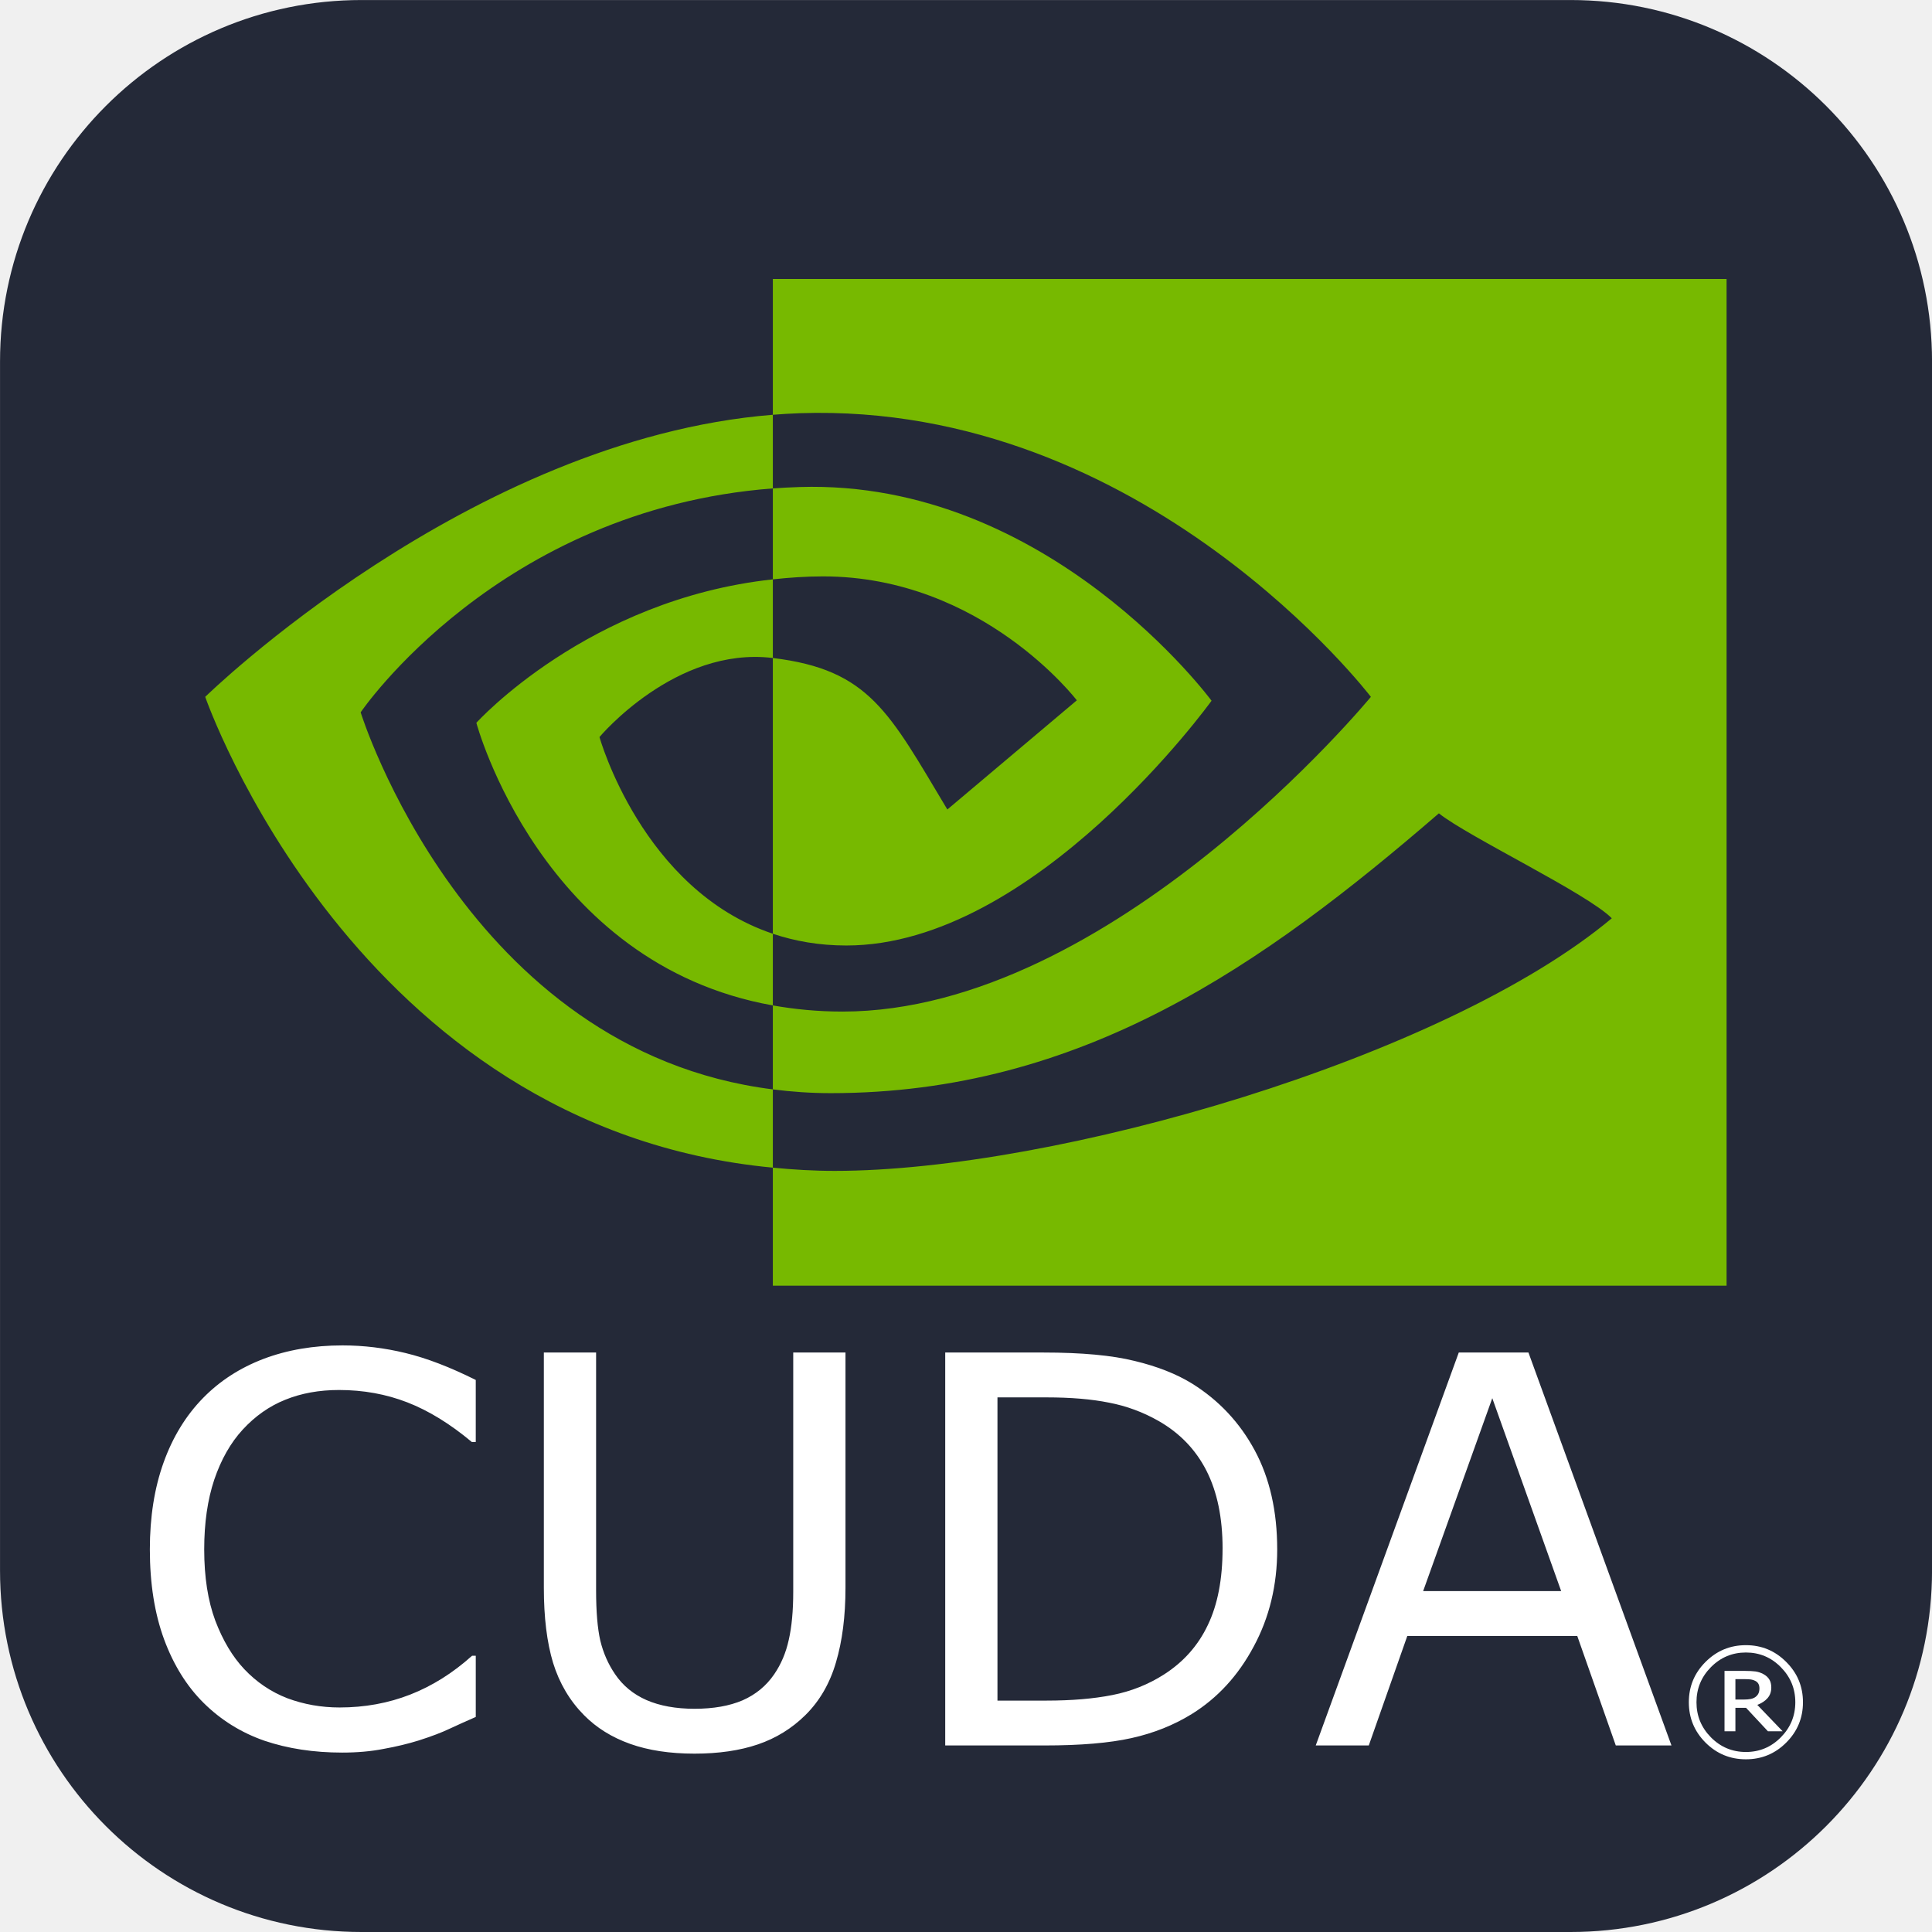
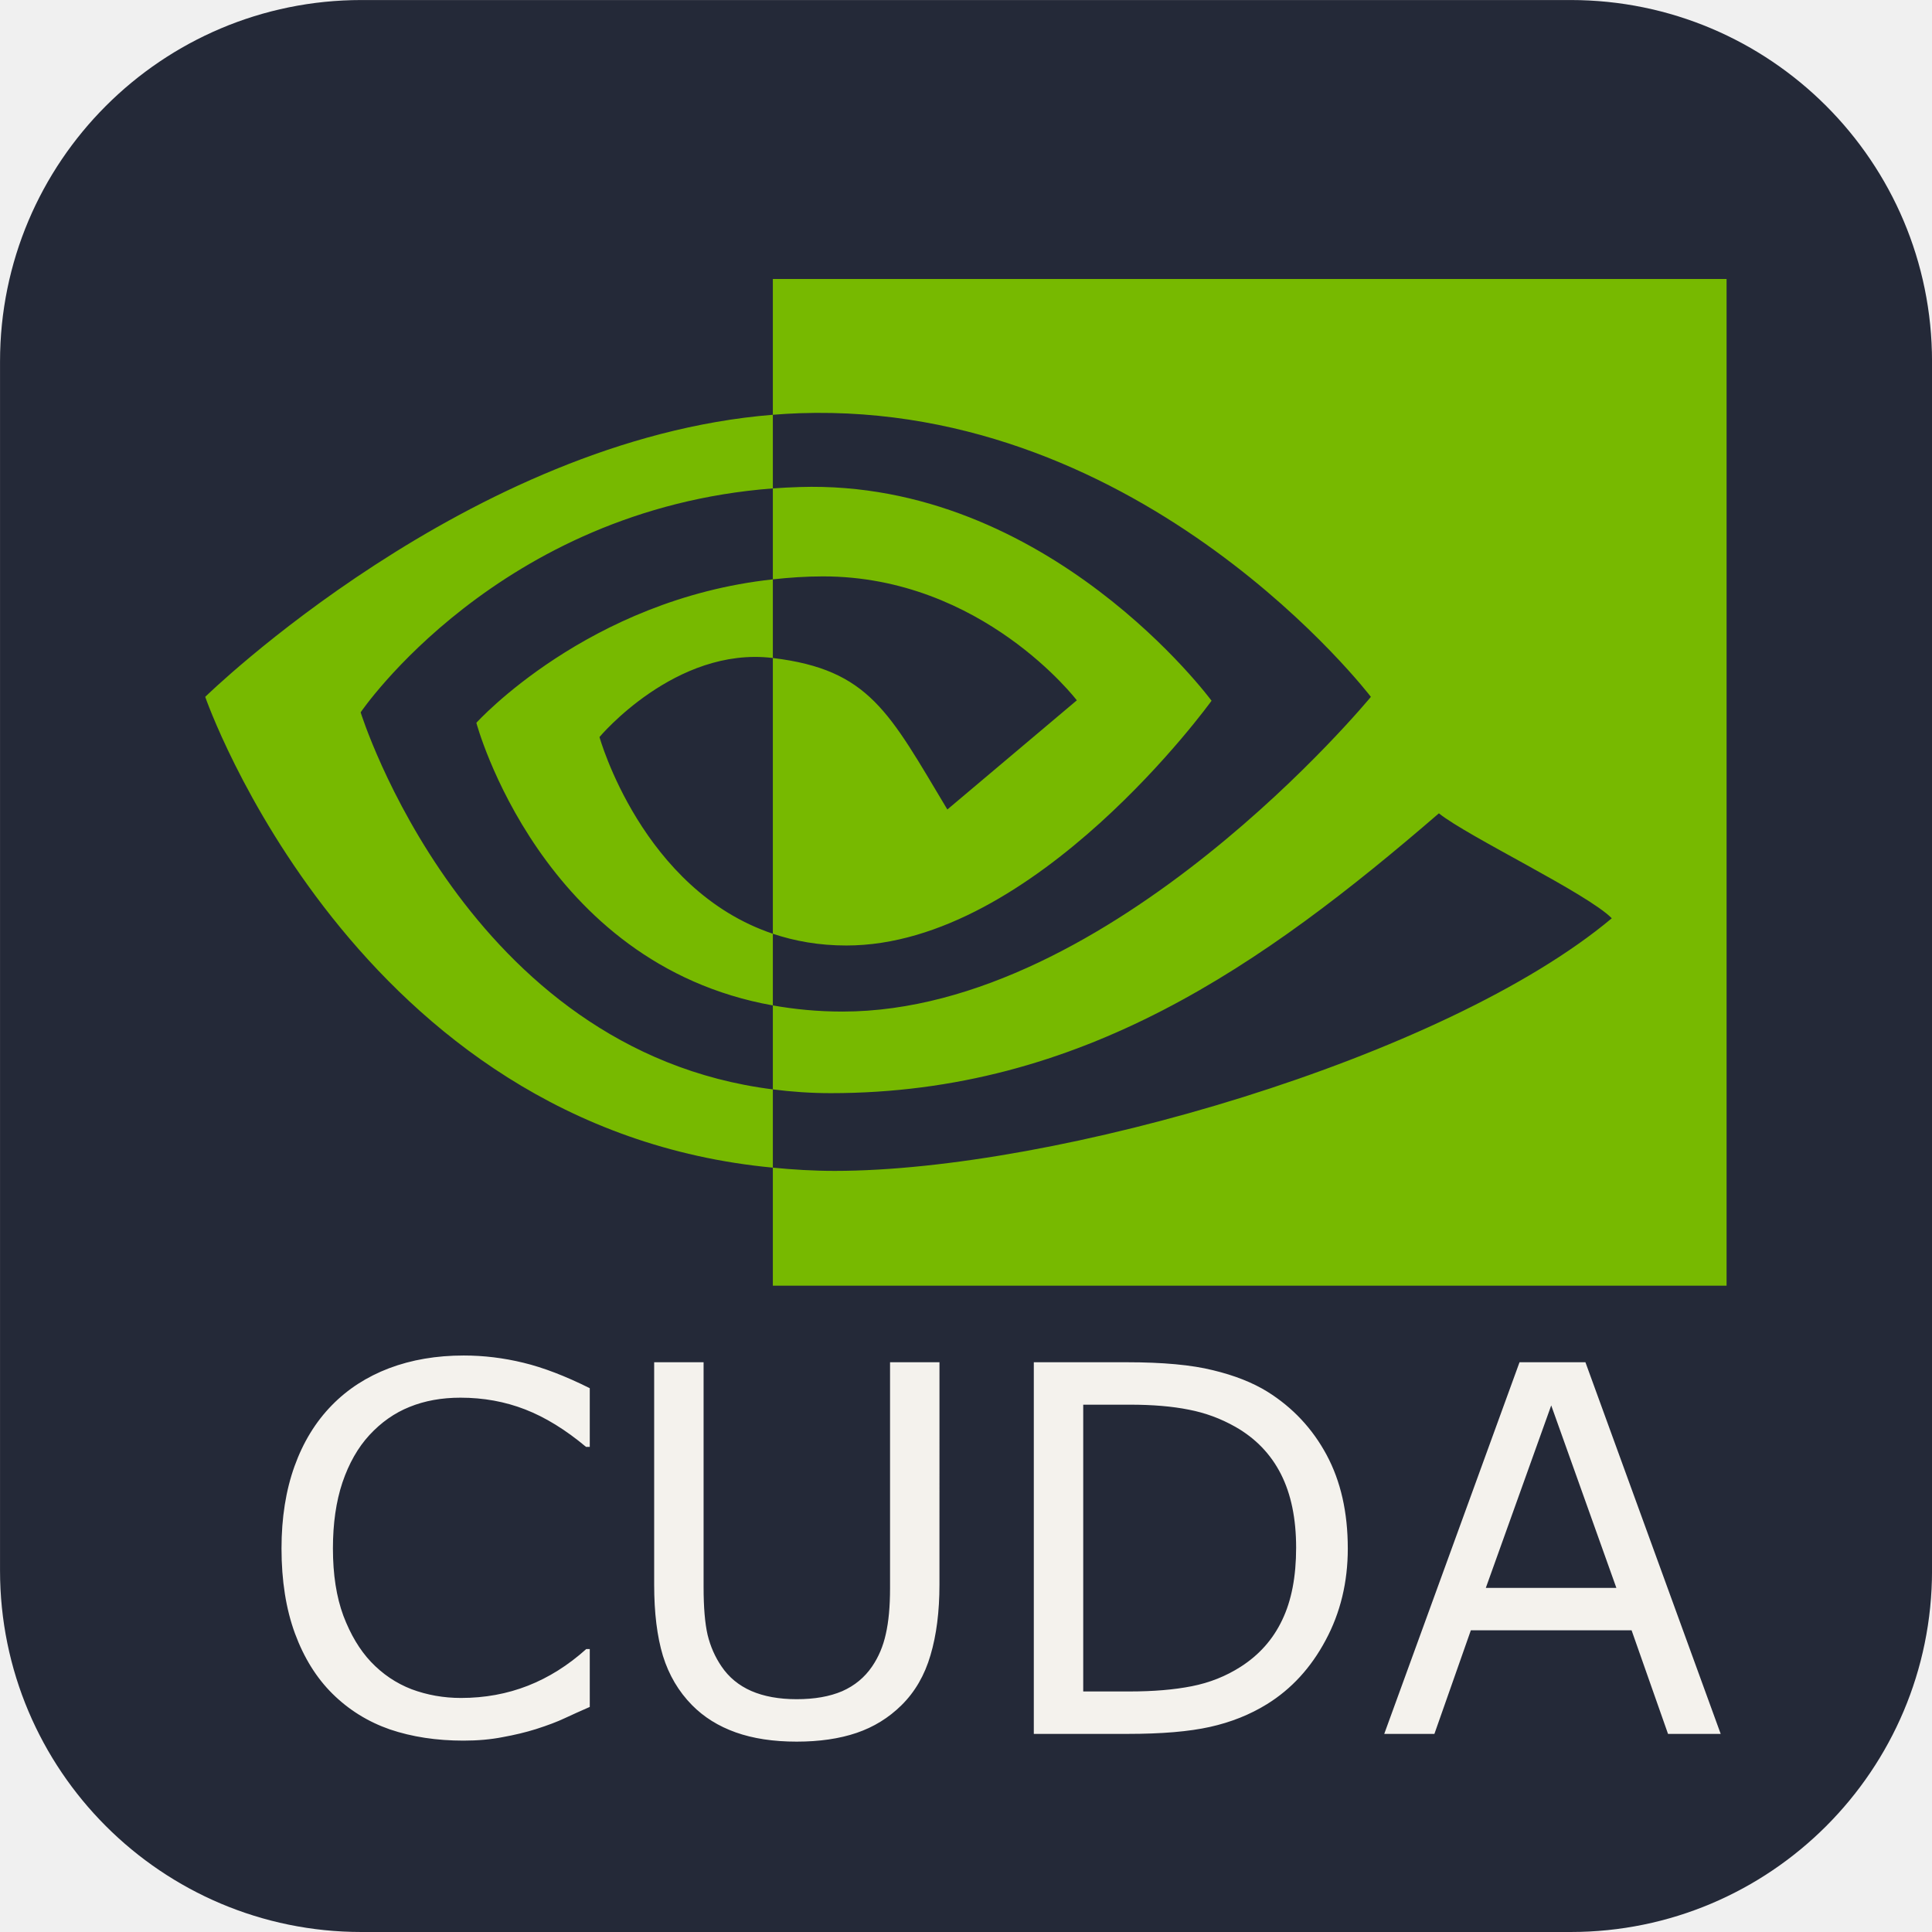
<svg xmlns="http://www.w3.org/2000/svg" width="64mm" height="64mm" viewBox="0 0 64 64" version="1.1" id="svg1" xml:space="preserve">
  <defs id="defs1">
+     <rect x="8" y="164" width="222" height="89.5" id="rect5" />
    <rect x="0.707" y="0.707" width="241.123" height="241.123" id="rect4" />
    <rect x="76.086" y="92.525" width="5.636" height="21.135" id="rect2" />
    <rect x="17.847" y="67.163" width="221.684" height="97.691" id="rect1" />
+     <rect x="0.707" y="0.707" width="241.123" height="241.123" id="rect4-88" />
+     <rect x="76.086" y="92.525" width="5.636" height="21.135" id="rect2-9" />
+     <rect x="17.847" y="67.163" width="221.684" height="97.691" id="rect1-22" />
+     <rect x="0.707" y="0.707" width="241.123" height="241.123" id="rect4-8" />
+     <rect x="76.086" y="92.525" width="5.636" height="21.135" id="rect2-7" />
+     <rect x="17.847" y="67.163" width="221.684" height="97.691" id="rect1-2" />
  </defs>
  <rect style="fill:#242938;stroke-width:0.265;fill-opacity:1" id="rect3" width="64" height="63.999" x="0.001" y="0.001" ry="11.974" />
-   <g id="text3" style="font-size:53.333px;white-space:pre;fill:#242938" transform="matrix(0.3356886,0,0,0.3356886,-8.6925,41.24947)" aria-label="CUDA®">
-     <path style="text-align:center;text-anchor:middle;fill:#ffffff" d="m 72.844,46.552 q -1.432,0.625 -2.604,1.172 -1.146,0.547 -3.021,1.146 -1.589,0.495 -3.464,0.833 -1.849,0.365 -4.089,0.365 -4.219,0 -7.682,-1.172 -3.437,-1.198 -5.99,-3.724 -2.5,-2.474 -3.906,-6.276 -1.406,-3.828 -1.406,-8.88 0,-4.792 1.354,-8.568 1.354,-3.776 3.906,-6.38 2.474,-2.526 5.964,-3.854 3.516,-1.328 7.786,-1.328 3.125,0 6.224,0.755 3.125,0.755 6.927,2.656 v 6.12 h -0.391 q -3.203,-2.682 -6.354,-3.906 -3.151,-1.224 -6.745,-1.224 -2.943,0 -5.312,0.964 -2.344,0.938 -4.193,2.943 -1.797,1.953 -2.812,4.948 -0.99,2.969 -0.99,6.875 0,4.089 1.094,7.031 1.12,2.943 2.865,4.792 1.823,1.927 4.245,2.865 2.448,0.911 5.156,0.911 3.724,0 6.979,-1.276 3.255,-1.276 6.094,-3.828 h 0.365 z M 109.328,33.792 q 0,4.219 -0.938,7.37 -0.911,3.125 -3.021,5.208 -2.005,1.979 -4.688,2.891 -2.682,0.911 -6.25,0.911 -3.646,0 -6.354,-0.964 -2.708,-0.964 -4.557,-2.839 -2.109,-2.135 -3.047,-5.156 -0.911,-3.021 -0.911,-7.422 V 10.589 h 5.156 v 23.464 q 0,3.151 0.417,4.974 0.443,1.823 1.458,3.307 1.146,1.693 3.099,2.552 1.979,0.859 4.74,0.859 2.786,0 4.74,-0.833 1.953,-0.859 3.125,-2.578 1.016,-1.484 1.432,-3.385 0.443,-1.927 0.443,-4.766 V 10.589 h 5.156 z m 42.604,-3.776 q 0,5.286 -2.318,9.583 -2.292,4.297 -6.12,6.667 -2.656,1.641 -5.937,2.37 -3.255,0.729 -8.594,0.729 h -9.792 V 10.589 h 9.687 q 5.677,0 9.01,0.833 3.359,0.807 5.677,2.24 3.958,2.474 6.172,6.589 2.214,4.115 2.214,9.766 z m -5.391,-0.078 q 0,-4.557 -1.589,-7.682 -1.589,-3.125 -4.74,-4.922 -2.292,-1.302 -4.87,-1.797 -2.578,-0.521 -6.172,-0.521 h -4.844 v 29.922 h 4.844 q 3.724,0 6.484,-0.547 2.786,-0.547 5.104,-2.031 2.891,-1.849 4.323,-4.87 1.458,-3.021 1.458,-7.552 z m 44.297,19.427 h -5.495 l -3.802,-10.807 h -16.771 l -3.802,10.807 h -5.234 l 14.115,-38.776 h 6.875 z m -10.885,-15.234 -6.797,-19.036 -6.823,19.036 z" id="path5" />
-     <path style="font-size:13.333px;text-align:center;text-anchor:middle;fill:#ffffff" d="m 203.814,45.1 q 0,2.331 -1.654,3.984 -1.647,1.647 -3.978,1.647 -2.331,0 -3.984,-1.647 -1.647,-1.654 -1.647,-3.984 0,-2.331 1.647,-3.978 1.654,-1.654 3.984,-1.654 2.331,0 3.978,1.654 1.654,1.647 1.654,3.978 z m -0.755,0 q 0,-2.018 -1.432,-3.464 -1.426,-1.445 -3.444,-1.445 -2.018,0 -3.451,1.445 -1.426,1.445 -1.426,3.464 0,2.018 1.426,3.464 1.432,1.445 3.451,1.445 2.018,0 3.444,-1.445 1.432,-1.445 1.432,-3.464 z m -1.25,2.865 h -1.452 l -2.155,-2.311 h -1.055 v 2.311 h -1.074 v -5.957 h 2.031 q 0.612,0 1.009,0.052 0.397,0.052 0.781,0.254 0.41,0.221 0.599,0.54 0.195,0.312 0.195,0.788 0,0.632 -0.371,1.055 -0.365,0.417 -1.009,0.664 z m -2.292,-4.251 q 0,-0.234 -0.091,-0.417 -0.091,-0.182 -0.306,-0.299 -0.202,-0.111 -0.43,-0.143 -0.228,-0.033 -0.573,-0.033 h -0.97 v 2.012 h 0.827 q 0.404,0 0.697,-0.059 0.293,-0.065 0.482,-0.215 0.202,-0.163 0.28,-0.358 0.085,-0.195 0.085,-0.488 z" id="path6" />
-   </g>
  <g id="g4" transform="matrix(0.2645833,0,0,0.2645833,-9.581662,72.26942)">
    <path id="path21" fill="#77b900" d="m 81.368,-183.958 c 0,0 17.222,-25.41 51.608,-28.038 v -9.219 c -38.087,3.059 -71.069,35.317 -71.069,35.317 0,0 18.68,54.002 71.069,58.946 v -9.799 c -38.445,-4.837 -51.608,-47.208 -51.608,-47.208 z m 51.608,27.721 v 8.974 c -29.056,-5.18 -37.121,-35.384 -37.121,-35.384 0,0 13.951,-15.455 37.121,-17.961 v 9.847 c -0.018,0 -0.03,-0.006 -0.044,-0.006 -12.161,-1.459 -21.661,9.901 -21.661,9.901 0,0 5.325,19.125 21.706,24.629 m 0,-81.98 v 17.003 c 1.118,-0.086 2.236,-0.158 3.36,-0.197 43.301,-1.459 71.514,35.514 71.514,35.514 0,0 -32.404,39.403 -66.164,39.403 -3.094,0 -5.991,-0.287 -8.711,-0.769 v 10.514 c 2.326,0.295 4.739,0.469 7.256,0.469 31.415,0 54.134,-16.044 76.133,-35.033 3.647,2.921 18.579,10.027 21.649,13.138 -20.917,17.512 -69.664,31.628 -97.301,31.628 -2.664,0 -5.222,-0.161 -7.737,-0.404 v 14.774 h 119.408 v -126.041 z m 0,37.609 v -11.387 c 1.107,-0.077 2.222,-0.137 3.36,-0.173 31.138,-0.978 51.566,26.758 51.566,26.758 0,0 -22.064,30.644 -45.722,30.644 -3.405,0 -6.457,-0.547 -9.205,-1.471 v -34.525 c 12.122,1.465 14.562,6.819 21.849,18.968 l 16.209,-13.667 c 0,0 -11.832,-15.518 -31.777,-15.518 -2.168,-7.6e-4 -4.243,0.151 -6.28,0.37" style="stroke-width:0.765" />
  </g>
+   <g id="g5" transform="translate(112.859,19.52757)">
+     <rect style="fill:#f4f2ed;fill-opacity:1;stroke-width:0.265" id="rect3-4" width="64" height="63.999" x="0.001" y="0.001" ry="11.974" />
+     <g id="text3" style="font-size:53.333px;white-space:pre;fill:#000000;fill-opacity:1" transform="matrix(0.3356886,0,0,0.3356886,-8.6925,41.24947)" aria-label="CUDA®">
+       <path style="text-align:center;text-anchor:middle;fill:#000000;fill-opacity:1" d="m 72.844,46.552 q -1.432,0.625 -2.604,1.172 -1.146,0.547 -3.021,1.146 -1.589,0.495 -3.464,0.833 -1.849,0.365 -4.089,0.365 -4.219,0 -7.682,-1.172 -3.437,-1.198 -5.99,-3.724 -2.5,-2.474 -3.906,-6.276 -1.406,-3.828 -1.406,-8.88 0,-4.792 1.354,-8.568 1.354,-3.776 3.906,-6.38 2.474,-2.526 5.964,-3.854 3.516,-1.328 7.786,-1.328 3.125,0 6.224,0.755 3.125,0.755 6.927,2.656 v 6.12 h -0.391 q -3.203,-2.682 -6.354,-3.906 -3.151,-1.224 -6.745,-1.224 -2.943,0 -5.312,0.964 -2.344,0.938 -4.193,2.943 -1.797,1.953 -2.812,4.948 -0.99,2.969 -0.99,6.875 0,4.089 1.094,7.031 1.12,2.943 2.865,4.792 1.823,1.927 4.245,2.865 2.448,0.911 5.156,0.911 3.724,0 6.979,-1.276 3.255,-1.276 6.094,-3.828 h 0.365 z M 109.328,33.792 q 0,4.219 -0.938,7.37 -0.911,3.125 -3.021,5.208 -2.005,1.979 -4.688,2.891 -2.682,0.911 -6.25,0.911 -3.646,0 -6.354,-0.964 -2.708,-0.964 -4.557,-2.839 -2.109,-2.135 -3.047,-5.156 -0.911,-3.021 -0.911,-7.422 V 10.589 h 5.156 v 23.464 q 0,3.151 0.417,4.974 0.443,1.823 1.458,3.307 1.146,1.693 3.099,2.552 1.979,0.859 4.74,0.859 2.786,0 4.74,-0.833 1.953,-0.859 3.125,-2.578 1.016,-1.484 1.432,-3.385 0.443,-1.927 0.443,-4.766 V 10.589 h 5.156 z m 42.604,-3.776 q 0,5.286 -2.318,9.583 -2.292,4.297 -6.12,6.667 -2.656,1.641 -5.937,2.37 -3.255,0.729 -8.594,0.729 h -9.792 V 10.589 h 9.687 q 5.677,0 9.01,0.833 3.359,0.807 5.677,2.24 3.958,2.474 6.172,6.589 2.214,4.115 2.214,9.766 z m -5.391,-0.078 q 0,-4.557 -1.589,-7.682 -1.589,-3.125 -4.74,-4.922 -2.292,-1.302 -4.87,-1.797 -2.578,-0.521 -6.172,-0.521 h -4.844 v 29.922 h 4.844 q 3.724,0 6.484,-0.547 2.786,-0.547 5.104,-2.031 2.891,-1.849 4.323,-4.87 1.458,-3.021 1.458,-7.552 z m 44.297,19.427 h -5.495 l -3.802,-10.807 h -16.771 l -3.802,10.807 h -5.234 l 14.115,-38.776 h 6.875 z m -10.885,-15.234 -6.797,-19.036 -6.823,19.036 z" id="path5" />
+       <path style="font-size:13.333px;text-align:center;text-anchor:middle;fill:#000000;fill-opacity:1" d="m 203.814,45.1 q 0,2.331 -1.654,3.984 -1.647,1.647 -3.978,1.647 -2.331,0 -3.984,-1.647 -1.647,-1.654 -1.647,-3.984 0,-2.331 1.647,-3.978 1.654,-1.654 3.984,-1.654 2.331,0 3.978,1.654 1.654,1.647 1.654,3.978 z m -0.755,0 q 0,-2.018 -1.432,-3.464 -1.426,-1.445 -3.444,-1.445 -2.018,0 -3.451,1.445 -1.426,1.445 -1.426,3.464 0,2.018 1.426,3.464 1.432,1.445 3.451,1.445 2.018,0 3.444,-1.445 1.432,-1.445 1.432,-3.464 z m -1.25,2.865 h -1.452 l -2.155,-2.311 h -1.055 v 2.311 h -1.074 v -5.957 h 2.031 q 0.612,0 1.009,0.052 0.397,0.052 0.781,0.254 0.41,0.221 0.599,0.54 0.195,0.312 0.195,0.788 0,0.632 -0.371,1.055 -0.365,0.417 -1.009,0.664 z m -2.292,-4.251 q 0,-0.234 -0.091,-0.417 -0.091,-0.182 -0.306,-0.299 -0.202,-0.111 -0.43,-0.143 -0.228,-0.033 -0.573,-0.033 h -0.97 v 2.012 h 0.827 q 0.404,0 0.697,-0.059 0.293,-0.065 0.482,-0.215 0.202,-0.163 0.28,-0.358 0.085,-0.195 0.085,-0.488 z" id="path6" />
+     </g>
+     <g id="g4-8" transform="matrix(0.2645833,0,0,0.2645833,-9.581662,72.26942)">
+       <path id="path21-4" fill="#77b900" d="m 81.368,-183.958 c 0,0 17.222,-25.41 51.608,-28.038 v -9.219 c -38.087,3.059 -71.069,35.317 -71.069,35.317 0,0 18.68,54.002 71.069,58.946 v -9.799 c -38.445,-4.837 -51.608,-47.208 -51.608,-47.208 z m 51.608,27.721 v 8.974 c -29.056,-5.18 -37.121,-35.384 -37.121,-35.384 0,0 13.951,-15.455 37.121,-17.961 v 9.847 c -0.018,0 -0.03,-0.006 -0.044,-0.006 -12.161,-1.459 -21.661,9.901 -21.661,9.901 0,0 5.325,19.125 21.706,24.629 m 0,-81.98 v 17.003 c 1.118,-0.086 2.236,-0.158 3.36,-0.197 43.301,-1.459 71.514,35.514 71.514,35.514 0,0 -32.404,39.403 -66.164,39.403 -3.094,0 -5.991,-0.287 -8.711,-0.769 v 10.514 c 2.326,0.295 4.739,0.469 7.256,0.469 31.415,0 54.134,-16.044 76.133,-35.033 3.647,2.921 18.579,10.027 21.649,13.138 -20.917,17.512 -69.664,31.628 -97.301,31.628 -2.664,0 -5.222,-0.161 -7.737,-0.404 v 14.774 h 119.408 v -126.041 z m 0,37.609 v -11.387 c 1.107,-0.077 2.222,-0.137 3.36,-0.173 31.138,-0.978 51.566,26.758 51.566,26.758 0,0 -22.064,30.644 -45.722,30.644 -3.405,0 -6.457,-0.547 -9.205,-1.471 v -34.525 c 12.122,1.465 14.562,6.819 21.849,18.968 l 16.209,-13.667 c 0,0 -11.832,-15.518 -31.777,-15.518 -2.168,-7.6e-4 -4.243,0.151 -6.28,0.37" style="stroke-width:0.765" />
+     </g>
+   </g>
+   <path d="m 68.891,219.014 q -1.719,0.75 -3.125,1.406 -1.375,0.656 -3.625,1.375 -1.906,0.594 -4.156,1 -2.219,0.438 -4.906,0.438 -5.062,0 -9.219,-1.406 -4.125,-1.438 -7.188,-4.469 -3,-2.969 -4.688,-7.531 -1.688,-4.594 -1.688,-10.656 0,-5.75 1.625,-10.281 1.625,-4.531 4.688,-7.656 2.969,-3.031 7.156,-4.625 4.219,-1.594 9.344,-1.594 3.75,0 7.469,0.906 3.75,0.906 8.312,3.188 v 7.344 h -0.469 q -3.844,-3.219 -7.625,-4.688 -3.781,-1.469 -8.094,-1.469 -3.531,0 -6.375,1.156 -2.812,1.125 -5.031,3.531 -2.156,2.344 -3.375,5.938 -1.188,3.562 -1.188,8.25 0,4.906 1.312,8.438 1.344,3.531 3.438,5.75 2.188,2.312 5.094,3.438 2.938,1.094 6.188,1.094 4.469,0 8.375,-1.531 3.906,-1.531 7.312,-4.594 h 0.438 z m 43.781,-15.312 q 0,5.062 -1.125,8.844 -1.094,3.75 -3.625,6.25 -2.406,2.375 -5.625,3.469 -3.219,1.094 -7.5,1.094 -4.375,0 -7.625,-1.156 -3.25,-1.156 -5.469,-3.406 -2.531,-2.562 -3.656,-6.188 -1.094,-3.625 -1.094,-8.906 v -27.844 h 6.188 v 28.156 q 0,3.781 0.5,5.969 0.531,2.188 1.75,3.969 1.375,2.031 3.719,3.062 2.375,1.031 5.688,1.031 3.344,0 5.688,-1 2.344,-1.031 3.75,-3.094 1.219,-1.781 1.719,-4.062 0.531,-2.312 0.531,-5.719 v -28.312 h 6.188 z m 51.125,-4.531 q 0,6.344 -2.781,11.5 -2.75,5.156 -7.344,8 -3.188,1.969 -7.125,2.844 -3.906,0.875 -10.312,0.875 h -11.75 v -46.531 h 11.625 q 6.812,0 10.812,1 4.031,0.969 6.812,2.688 4.75,2.969 7.406,7.906 2.656,4.938 2.656,11.719 z m -6.469,-0.094 q 0,-5.469 -1.906,-9.219 -1.906,-3.75 -5.688,-5.906 -2.75,-1.562 -5.844,-2.156 -3.094,-0.625 -7.406,-0.625 h -5.812 v 35.906 h 5.812 q 4.469,0 7.781,-0.656 3.344,-0.656 6.125,-2.438 3.469,-2.219 5.188,-5.844 1.75,-3.625 1.75,-9.062 z m 53.156,23.312 h -6.594 l -4.562,-12.969 h -20.125 l -4.562,12.969 h -6.281 l 16.938,-46.531 h 8.25 z m -13.062,-18.281 -8.156,-22.844 -8.188,22.844 z" id="text1" style="font-size:64px;text-align:center;text-anchor:middle;white-space:pre;fill:#f4f2ed" transform="matrix(0.2645833,0,0,0.2645833,1.309621,-1.403165)" aria-label="CUDA" />
</svg>
